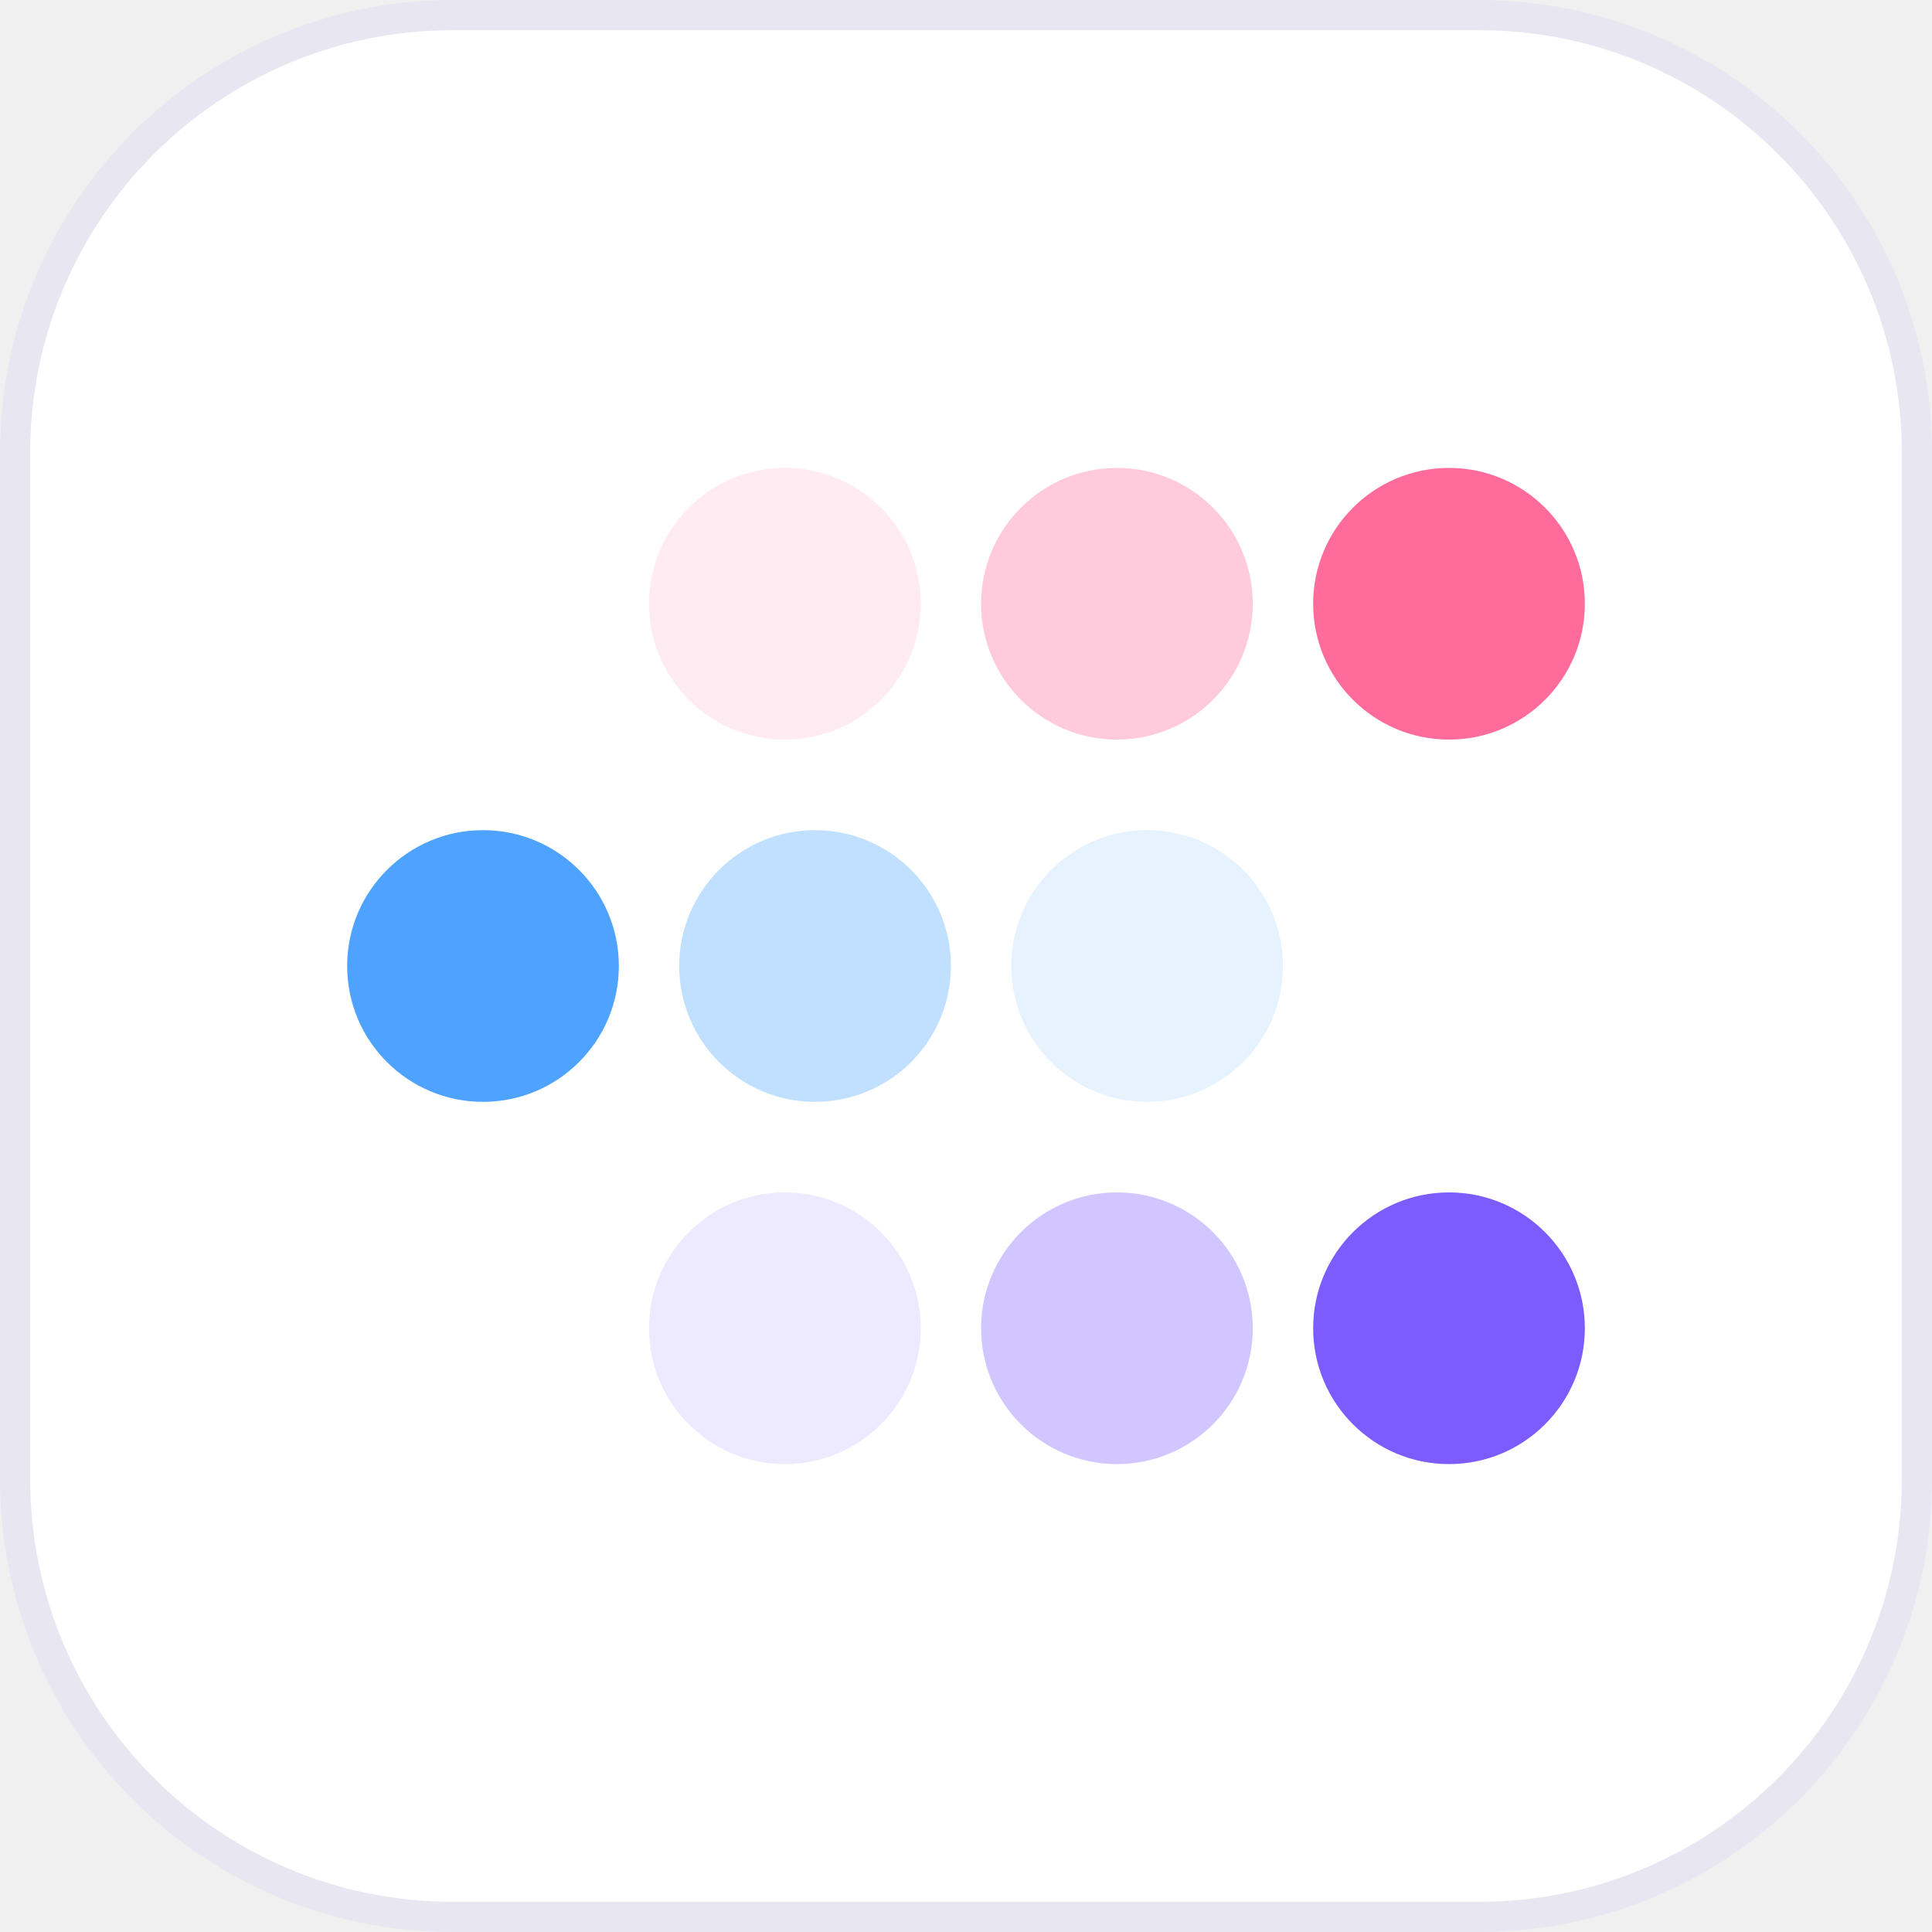
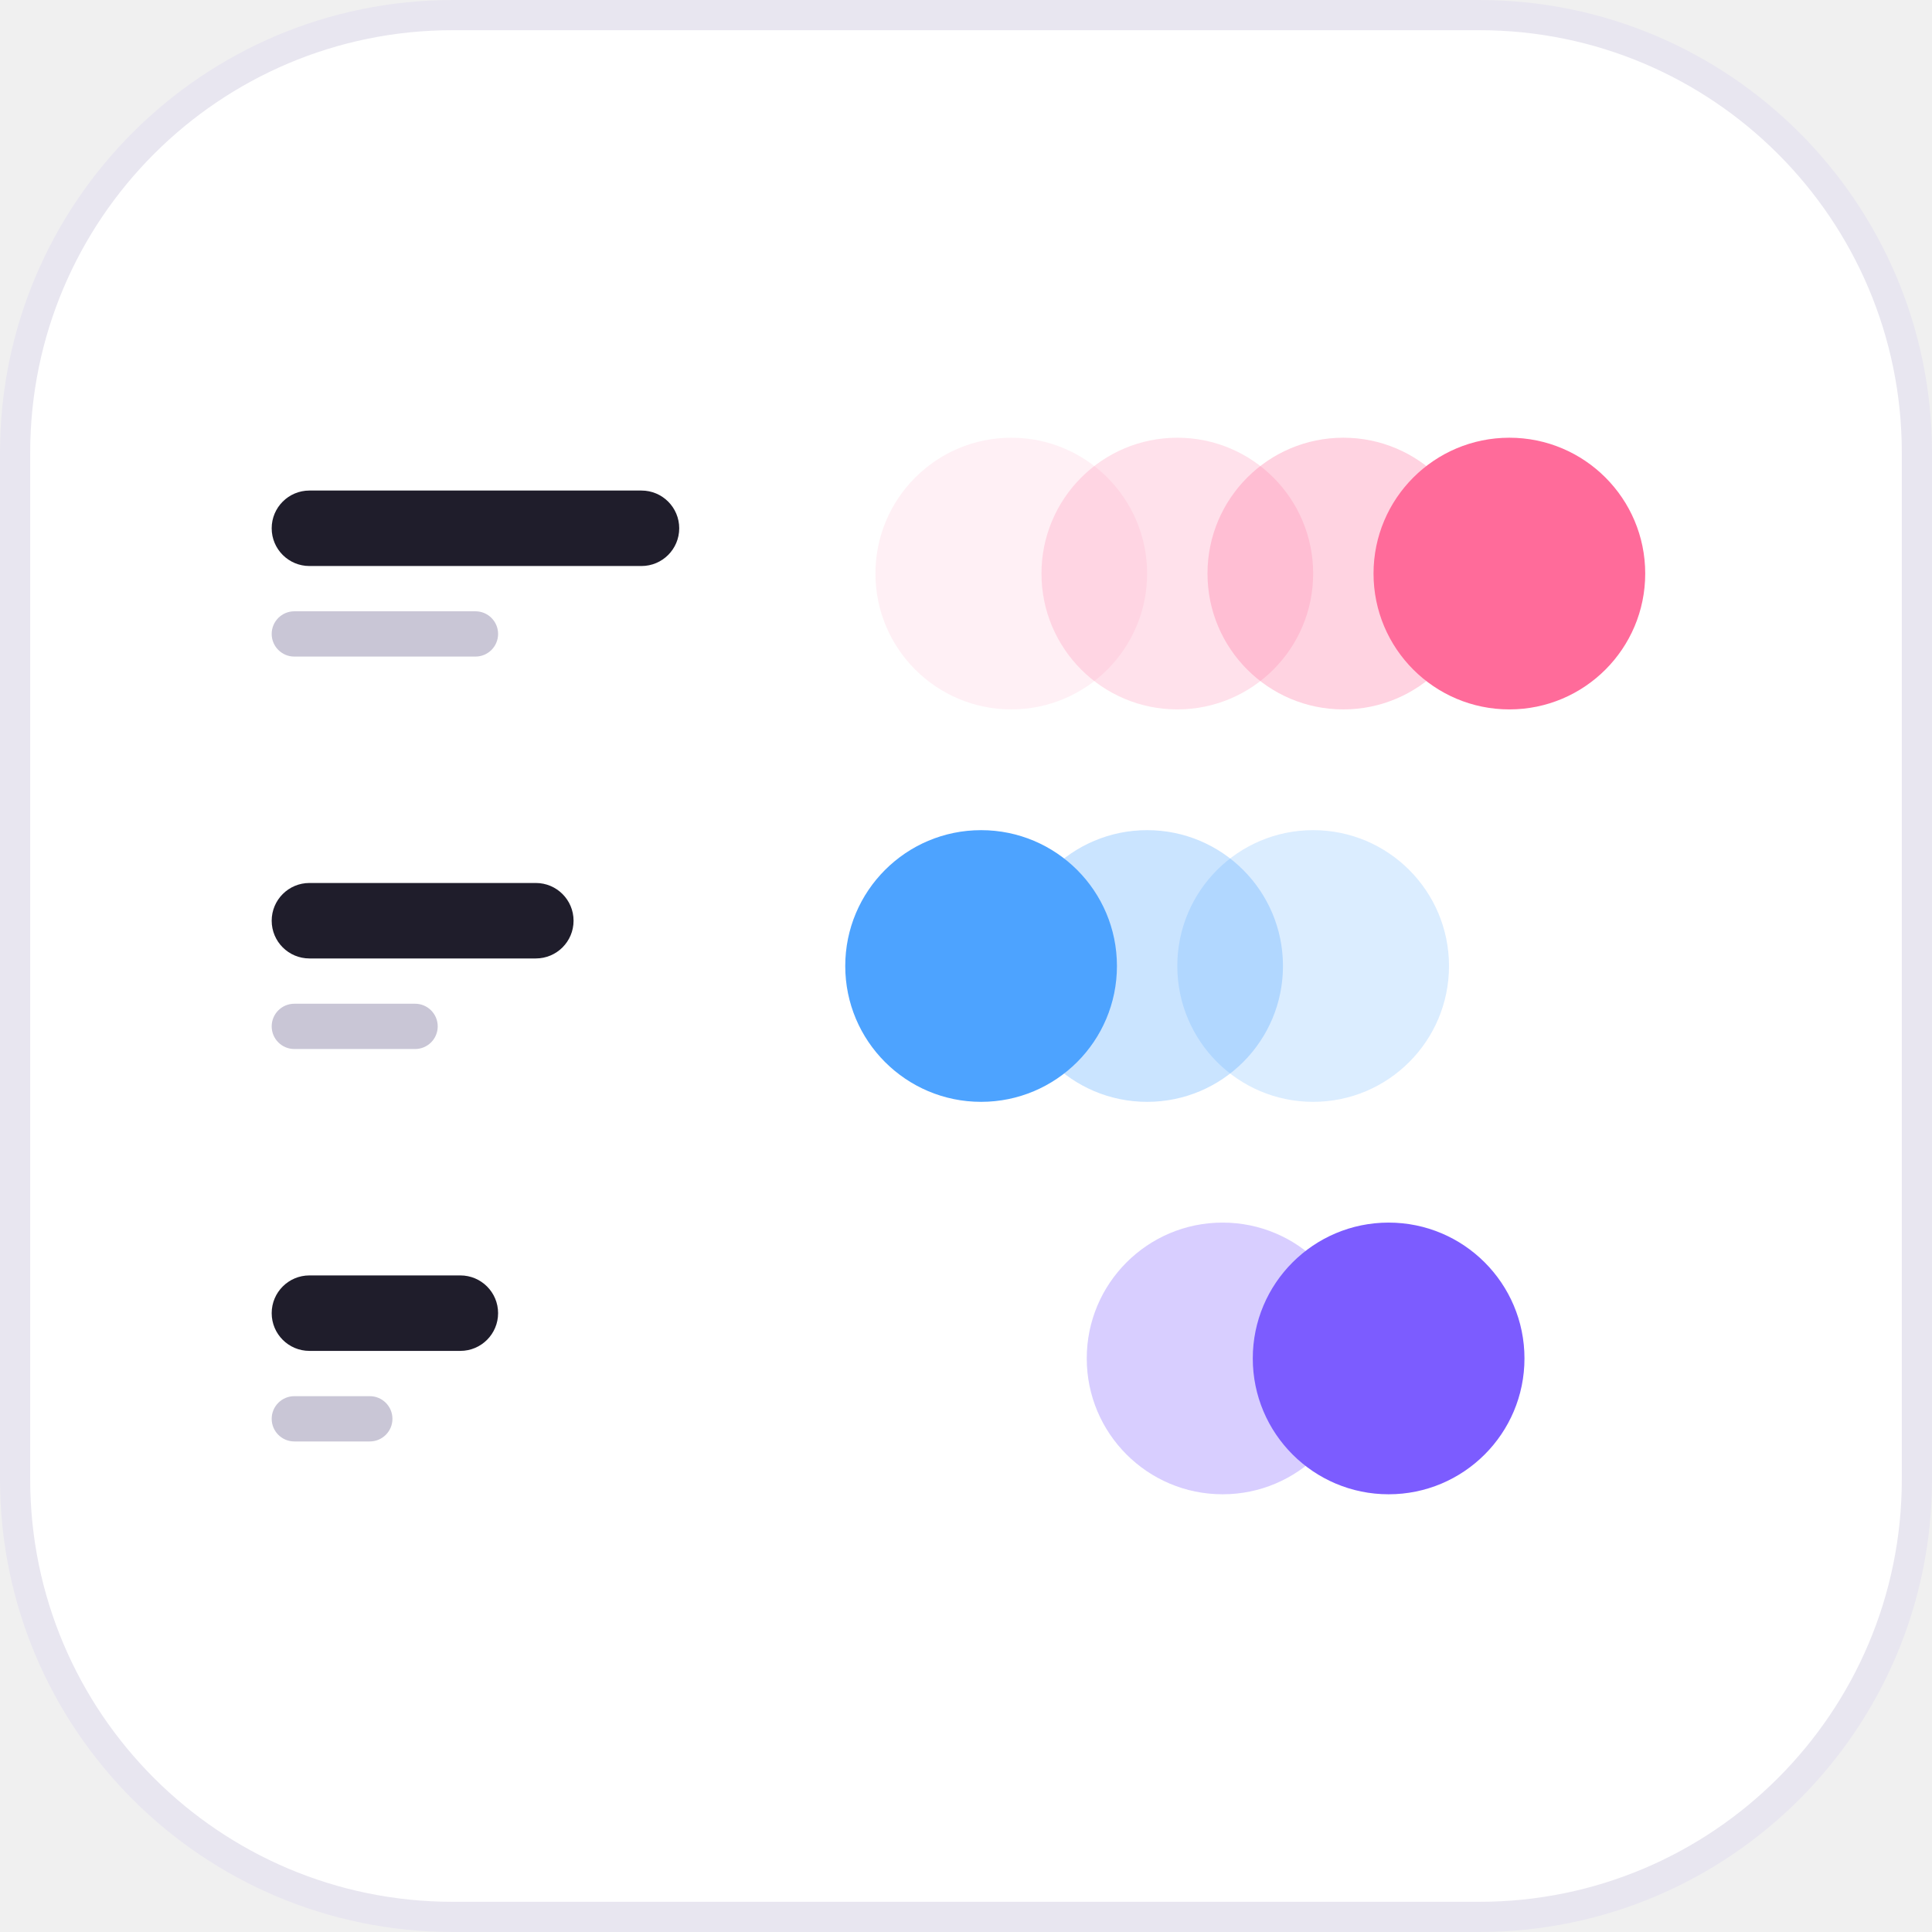
<svg xmlns="http://www.w3.org/2000/svg" viewBox="0 0 256 256" width="256" height="256">
  <rect x="2" y="2" width="252" height="252" rx="58" fill="#fff" stroke="#e8e6f0" stroke-width="4" />
-   <circle cx="104" cy="80" r="18" fill="#ff6b9a" opacity="0.14" />
-   <circle cx="148" cy="80" r="18" fill="#ff6b9a" opacity="0.35" />
-   <circle cx="192" cy="80" r="18" fill="#ff6b9a" />
-   <circle cx="152" cy="128" r="18" fill="#4da3ff" opacity="0.14" />
-   <circle cx="108" cy="128" r="18" fill="#4da3ff" opacity="0.35" />
-   <circle cx="64" cy="128" r="18" fill="#4da3ff" />
-   <circle cx="104" cy="176" r="18" fill="#7c5cff" opacity="0.14" />
-   <circle cx="148" cy="176" r="18" fill="#7c5cff" opacity="0.35" />
-   <circle cx="192" cy="176" r="18" fill="#7c5cff" />
+   <rect x="36" y="65" width="54" height="10" rx="5" fill="#1f1d2b" />
+   <rect x="36" y="81" width="30" height="6" rx="3" fill="#c9c6d6" />
+   <circle cx="134" cy="76" r="18" fill="#ff6b9a" opacity="0.10" />
+   <circle cx="156" cy="76" r="18" fill="#ff6b9a" opacity="0.20" />
+   <circle cx="178" cy="76" r="18" fill="#ff6b9a" opacity="0.30" />
+   <circle cx="200" cy="76" r="18" fill="#ff6b9a" />
+   <rect x="36" y="117" width="40" height="10" rx="5" fill="#1f1d2b" />
+   <rect x="36" y="133" width="22" height="6" rx="3" fill="#c9c6d6" />
+   <circle cx="174" cy="128" r="18" fill="#4da3ff" opacity="0.20" />
+   <circle cx="152" cy="128" r="18" fill="#4da3ff" opacity="0.30" />
+   <circle cx="130" cy="128" r="18" fill="#4da3ff" />
+   <rect x="36" y="169" width="30" height="10" rx="5" fill="#1f1d2b" />
+   <rect x="36" y="185" width="16" height="6" rx="3" fill="#c9c6d6" />
+   <circle cx="162" cy="180" r="18" fill="#7c5cff" opacity="0.30" />
+   <circle cx="184" cy="180" r="18" fill="#7c5cff" />
</svg>
